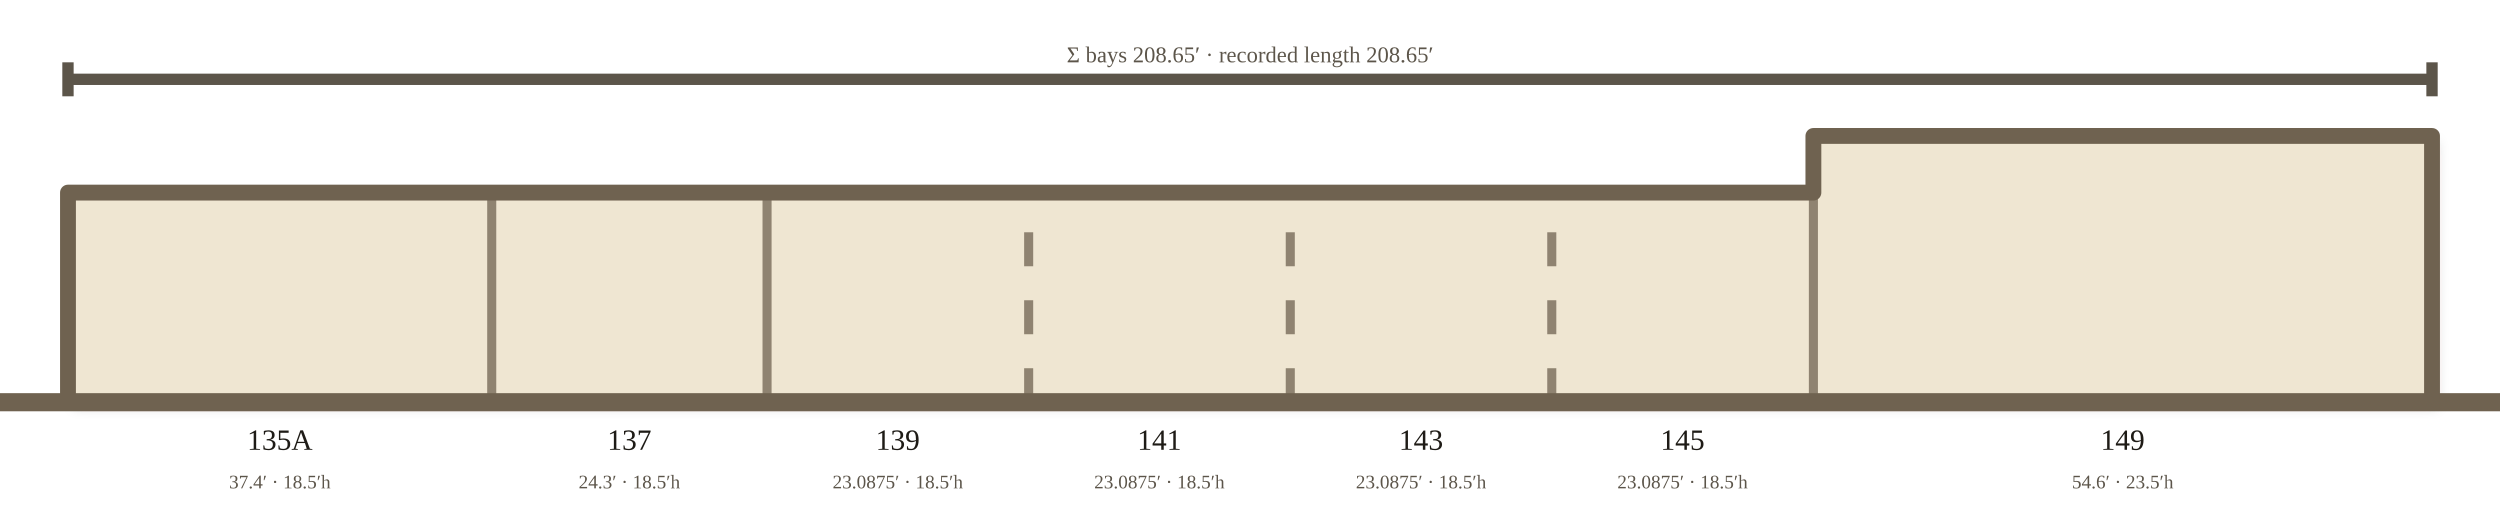
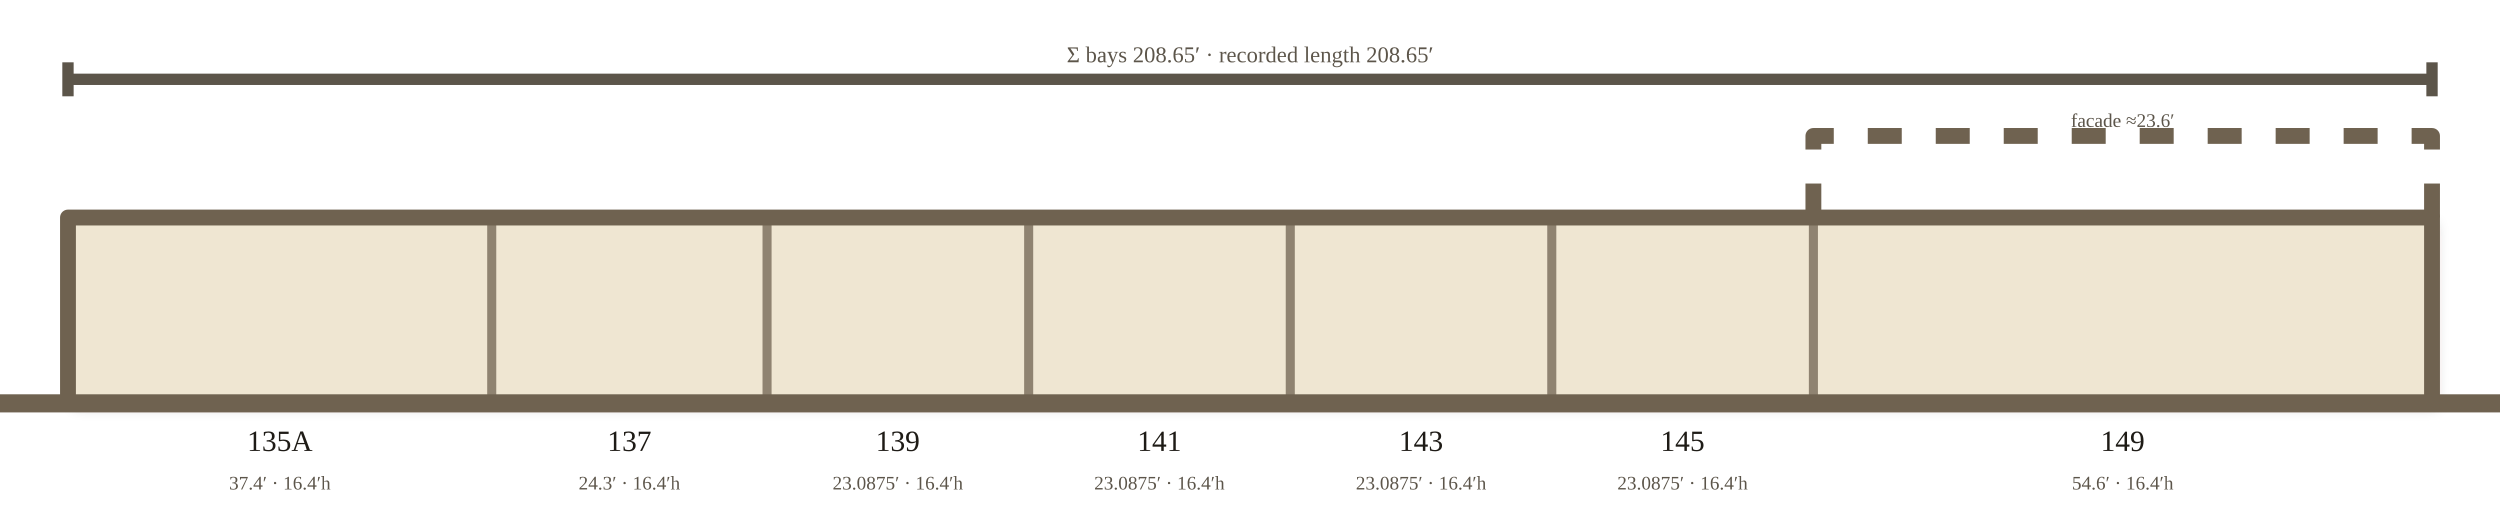
- <svg xmlns="http://www.w3.org/2000/svg" viewBox="-6 -35.5 220.65 46.5" role="img" aria-labelledby="t d" data-geometry-id="geom-otb-short-frontage-elevation" data-units="ft">
+ <svg xmlns="http://www.w3.org/2000/svg" viewBox="-6 -35.6 220.65 46.6" role="img" aria-labelledby="t d" data-geometry-id="geom-otb-short-frontage-elevation" data-units="ft">
  <defs>
    <filter id="cc-shadow" x="-5%" y="-5%" width="110%" height="120%">
      <feDropShadow dx="0.5" dy="0.5" stdDeviation="0.5" flood-color="#3B342A" flood-opacity=".16" />
    </filter>
  </defs>
  <style>
    .cc-mass{fill:#EFE6D2}
    .cc-roof{fill:none;stroke:#6F6250;stroke-width:1.4;vector-effect:non-scaling-stroke;stroke-linejoin:round}
    .cc-demise{stroke:#6F6250;stroke-width:.8;vector-effect:non-scaling-stroke;opacity:.75}
    .cc-demise--derived{stroke-dasharray:3 3}
    .cc-hit{fill:transparent;stroke:none}
    .cc-grade{stroke:#6F6250;stroke-width:1.6;vector-effect:non-scaling-stroke}
    .cc-face{fill:#FBF7EE;stroke:#B9A57E;stroke-width:1;vector-effect:non-scaling-stroke}
    .cc-cab{fill:#E8DEC8;stroke:#6F6250;stroke-width:1;vector-effect:non-scaling-stroke}
    .cc-head{fill:#D9C9A6;stroke:#6F6250;stroke-width:1;vector-effect:non-scaling-stroke}
    .cc-wordmark{fill:#FBF7EE;font-family:var(--cc-cre-font-display,Besley,Georgia,serif);font-weight:700;letter-spacing:.04em}
    .cc-slot{fill:#3B342A;font-family:var(--cc-cre-font-ui,Archivo,Arial,sans-serif)}
    .cc-dim{stroke:var(--cc-cre-text-muted,#5C554A);stroke-width:1;vector-effect:non-scaling-stroke;fill:none}
    .cc-label{fill:var(--cc-cre-text,#1E1B16);font-family:var(--cc-cre-font-meta,"Courier Prime",monospace)}
    .cc-muted{fill:var(--cc-cre-text-muted,#5C554A);font-family:var(--cc-cre-font-meta,"Courier Prime",monospace)}
  </style>
-   <path class="cc-mass" filter="url(#cc-shadow)" d="M0 0 V-18.5 H37.4 V-18.5 H61.7 V-18.5 H84.79 V-18.5 H107.88 V-18.5 H130.97 V-18.5 H154.05 V-23.5 H208.65 V0" />
+   <path class="cc-mass" filter="url(#cc-shadow)" d="M0 0 V-16.4 H37.4 V-16.4 H61.7 V-16.4 H84.79 V-16.4 H107.88 V-16.4 H130.97 V-16.4 H154.05 V-16.4 H208.65 V0" />
  <g class="cc-demising">
-     <line class="cc-demise" x1="37.4" y1="0" x2="37.4" y2="-18.5" />
-     <line class="cc-demise" x1="61.7" y1="0" x2="61.7" y2="-18.5" />
-     <line class="cc-demise cc-demise--derived" x1="84.79" y1="0" x2="84.79" y2="-18.5" />
-     <line class="cc-demise cc-demise--derived" x1="107.88" y1="0" x2="107.88" y2="-18.5" />
-     <line class="cc-demise cc-demise--derived" x1="130.96" y1="0" x2="130.96" y2="-18.5" />
-     <line class="cc-demise" x1="154.05" y1="0" x2="154.05" y2="-18.5" />
+     <line class="cc-demise" x1="37.4" y1="0" x2="37.4" y2="-16.4" />
+     <line class="cc-demise" x1="61.7" y1="0" x2="61.7" y2="-16.4" />
+     <line class="cc-demise" x1="84.79" y1="0" x2="84.79" y2="-16.4" />
+     <line class="cc-demise" x1="107.88" y1="0" x2="107.88" y2="-16.4" />
+     <line class="cc-demise" x1="130.96" y1="0" x2="130.96" y2="-16.4" />
+     <line class="cc-demise" x1="154.05" y1="0" x2="154.05" y2="-16.4" />
  </g>
-   <path class="cc-roof" d="M0 0 V-18.5 H37.4 V-18.5 H61.7 V-18.5 H84.79 V-18.5 H107.88 V-18.5 H130.97 V-18.5 H154.05 V-23.5 H208.65 V0" />
+   <path class="cc-roof" d="M0 0 V-16.4 H37.4 V-16.4 H61.7 V-16.4 H84.79 V-16.4 H107.88 V-16.4 H130.97 V-16.4 H154.05 V-16.4 H208.65 V0" />
+   <g class="cc-facade">
+     <path class="cc-roof cc-demise--derived" d="M154.05 -16.4 V-23.6 H208.65 V-16.4" />
+     <text class="cc-muted" x="181.35" y="-24.4" font-size="1.7" text-anchor="middle">facade ≈23.6′</text>
+   </g>
  <g id="suite-otb-135a" class="cc-entity" data-entity-id="suite-otb-135a" data-entity-ids="suite-otb-135a" data-suite-label="135" data-width-basis="plat">
-     <rect class="cc-hit" x="0" y="-18.5" width="37.4" height="18.5" />
+     <rect class="cc-hit" x="0" y="-16.4" width="37.4" height="16.4" />
    <text class="cc-label" x="18.7" y="4.2" font-size="2.6" text-anchor="middle">135A</text>
-     <text class="cc-muted" x="18.7" y="7.6" font-size="1.7" text-anchor="middle">37.4′ · 18.5′h</text>
+     <text class="cc-muted" x="18.7" y="7.6" font-size="1.7" text-anchor="middle">37.4′ · 16.4′h</text>
  </g>
  <g id="suite-otb-137" class="cc-entity" data-entity-id="suite-otb-137" data-entity-ids="suite-otb-137" data-suite-label="137" data-width-basis="plat">
-     <rect class="cc-hit" x="37.4" y="-18.5" width="24.3" height="18.5" />
+     <rect class="cc-hit" x="37.4" y="-16.4" width="24.3" height="16.4" />
    <text class="cc-label" x="49.55" y="4.2" font-size="2.6" text-anchor="middle">137</text>
-     <text class="cc-muted" x="49.55" y="7.6" font-size="1.7" text-anchor="middle">24.3′ · 18.5′h</text>
+     <text class="cc-muted" x="49.55" y="7.6" font-size="1.7" text-anchor="middle">24.3′ · 16.4′h</text>
  </g>
-   <g id="suite-otb-139" class="cc-entity" data-entity-id="suite-otb-139" data-entity-ids="suite-otb-139" data-suite-label="139" data-width-basis="derived">
-     <rect class="cc-hit" x="61.7" y="-18.5" width="23.087" height="18.5" />
+   <g id="suite-otb-139" class="cc-entity" data-entity-id="suite-otb-139" data-entity-ids="suite-otb-139" data-suite-label="139" data-width-basis="plat">
+     <rect class="cc-hit" x="61.7" y="-16.4" width="23.087" height="16.4" />
    <text class="cc-label" x="73.24" y="4.2" font-size="2.6" text-anchor="middle">139</text>
-     <text class="cc-muted" x="73.24" y="7.6" font-size="1.7" text-anchor="middle">23.0875′ · 18.5′h</text>
+     <text class="cc-muted" x="73.24" y="7.6" font-size="1.7" text-anchor="middle">23.0875′ · 16.4′h</text>
  </g>
-   <g id="suite-otb-141" class="cc-entity" data-entity-id="suite-otb-141" data-entity-ids="suite-otb-141" data-suite-label="141" data-width-basis="derived">
-     <rect class="cc-hit" x="84.79" y="-18.5" width="23.087" height="18.5" />
+   <g id="suite-otb-141" class="cc-entity" data-entity-id="suite-otb-141" data-entity-ids="suite-otb-141" data-suite-label="141" data-width-basis="plat">
+     <rect class="cc-hit" x="84.79" y="-16.4" width="23.087" height="16.4" />
    <text class="cc-label" x="96.33" y="4.2" font-size="2.6" text-anchor="middle">141</text>
-     <text class="cc-muted" x="96.33" y="7.6" font-size="1.7" text-anchor="middle">23.0875′ · 18.5′h</text>
+     <text class="cc-muted" x="96.33" y="7.6" font-size="1.7" text-anchor="middle">23.0875′ · 16.4′h</text>
  </g>
-   <g id="suite-otb-143" class="cc-entity" data-entity-id="suite-otb-143" data-entity-ids="suite-otb-143" data-suite-label="143" data-width-basis="derived">
-     <rect class="cc-hit" x="107.88" y="-18.5" width="23.087" height="18.5" />
+   <g id="suite-otb-143" class="cc-entity" data-entity-id="suite-otb-143" data-entity-ids="suite-otb-143" data-suite-label="143" data-width-basis="plat">
+     <rect class="cc-hit" x="107.88" y="-16.4" width="23.087" height="16.4" />
    <text class="cc-label" x="119.42" y="4.2" font-size="2.6" text-anchor="middle">143</text>
-     <text class="cc-muted" x="119.42" y="7.6" font-size="1.7" text-anchor="middle">23.0875′ · 18.5′h</text>
+     <text class="cc-muted" x="119.42" y="7.6" font-size="1.7" text-anchor="middle">23.0875′ · 16.4′h</text>
  </g>
-   <g id="suite-otb-145" class="cc-entity" data-entity-id="suite-otb-145" data-entity-ids="suite-otb-145" data-suite-label="145" data-width-basis="derived">
-     <rect class="cc-hit" x="130.96" y="-18.5" width="23.087" height="18.5" />
+   <g id="suite-otb-145" class="cc-entity" data-entity-id="suite-otb-145" data-entity-ids="suite-otb-145" data-suite-label="145" data-width-basis="plat">
+     <rect class="cc-hit" x="130.96" y="-16.4" width="23.087" height="16.4" />
    <text class="cc-label" x="142.5" y="4.2" font-size="2.6" text-anchor="middle">145</text>
-     <text class="cc-muted" x="142.5" y="7.6" font-size="1.7" text-anchor="middle">23.0875′ · 18.5′h</text>
+     <text class="cc-muted" x="142.5" y="7.6" font-size="1.7" text-anchor="middle">23.0875′ · 16.4′h</text>
  </g>
  <g id="suite-otb-149" class="cc-entity" data-entity-id="suite-otb-149" data-entity-ids="suite-otb-149" data-suite-label="149" data-width-basis="plat">
-     <rect class="cc-hit" x="154.05" y="-23.5" width="54.6" height="23.5" />
+     <rect class="cc-hit" x="154.05" y="-16.4" width="54.6" height="16.4" />
    <text class="cc-label" x="181.35" y="4.2" font-size="2.6" text-anchor="middle">149</text>
-     <text class="cc-muted" x="181.35" y="7.6" font-size="1.7" text-anchor="middle">54.6′ · 23.5′h</text>
+     <text class="cc-muted" x="181.35" y="7.6" font-size="1.7" text-anchor="middle">54.6′ · 16.4′h</text>
  </g>
  <line class="cc-grade" x1="-6" y1="0" x2="214.65" y2="0" />
  <g class="cc-dimstring">
-     <path class="cc-dim" d="M0 -28.5 H208.65 M0 -30 V-27 M208.65 -30 V-27" />
-     <text class="cc-muted" x="104.33" y="-30" font-size="2" text-anchor="middle">Σ bays 208.65′ · recorded length 208.65′</text>
+     <path class="cc-dim" d="M0 -28.6 H208.65 M0 -30.1 V-27.1 M208.65 -30.1 V-27.1" />
+     <text class="cc-muted" x="104.33" y="-30.1" font-size="2" text-anchor="middle">Σ bays 208.65′ · recorded length 208.65′</text>
  </g>
</svg>
